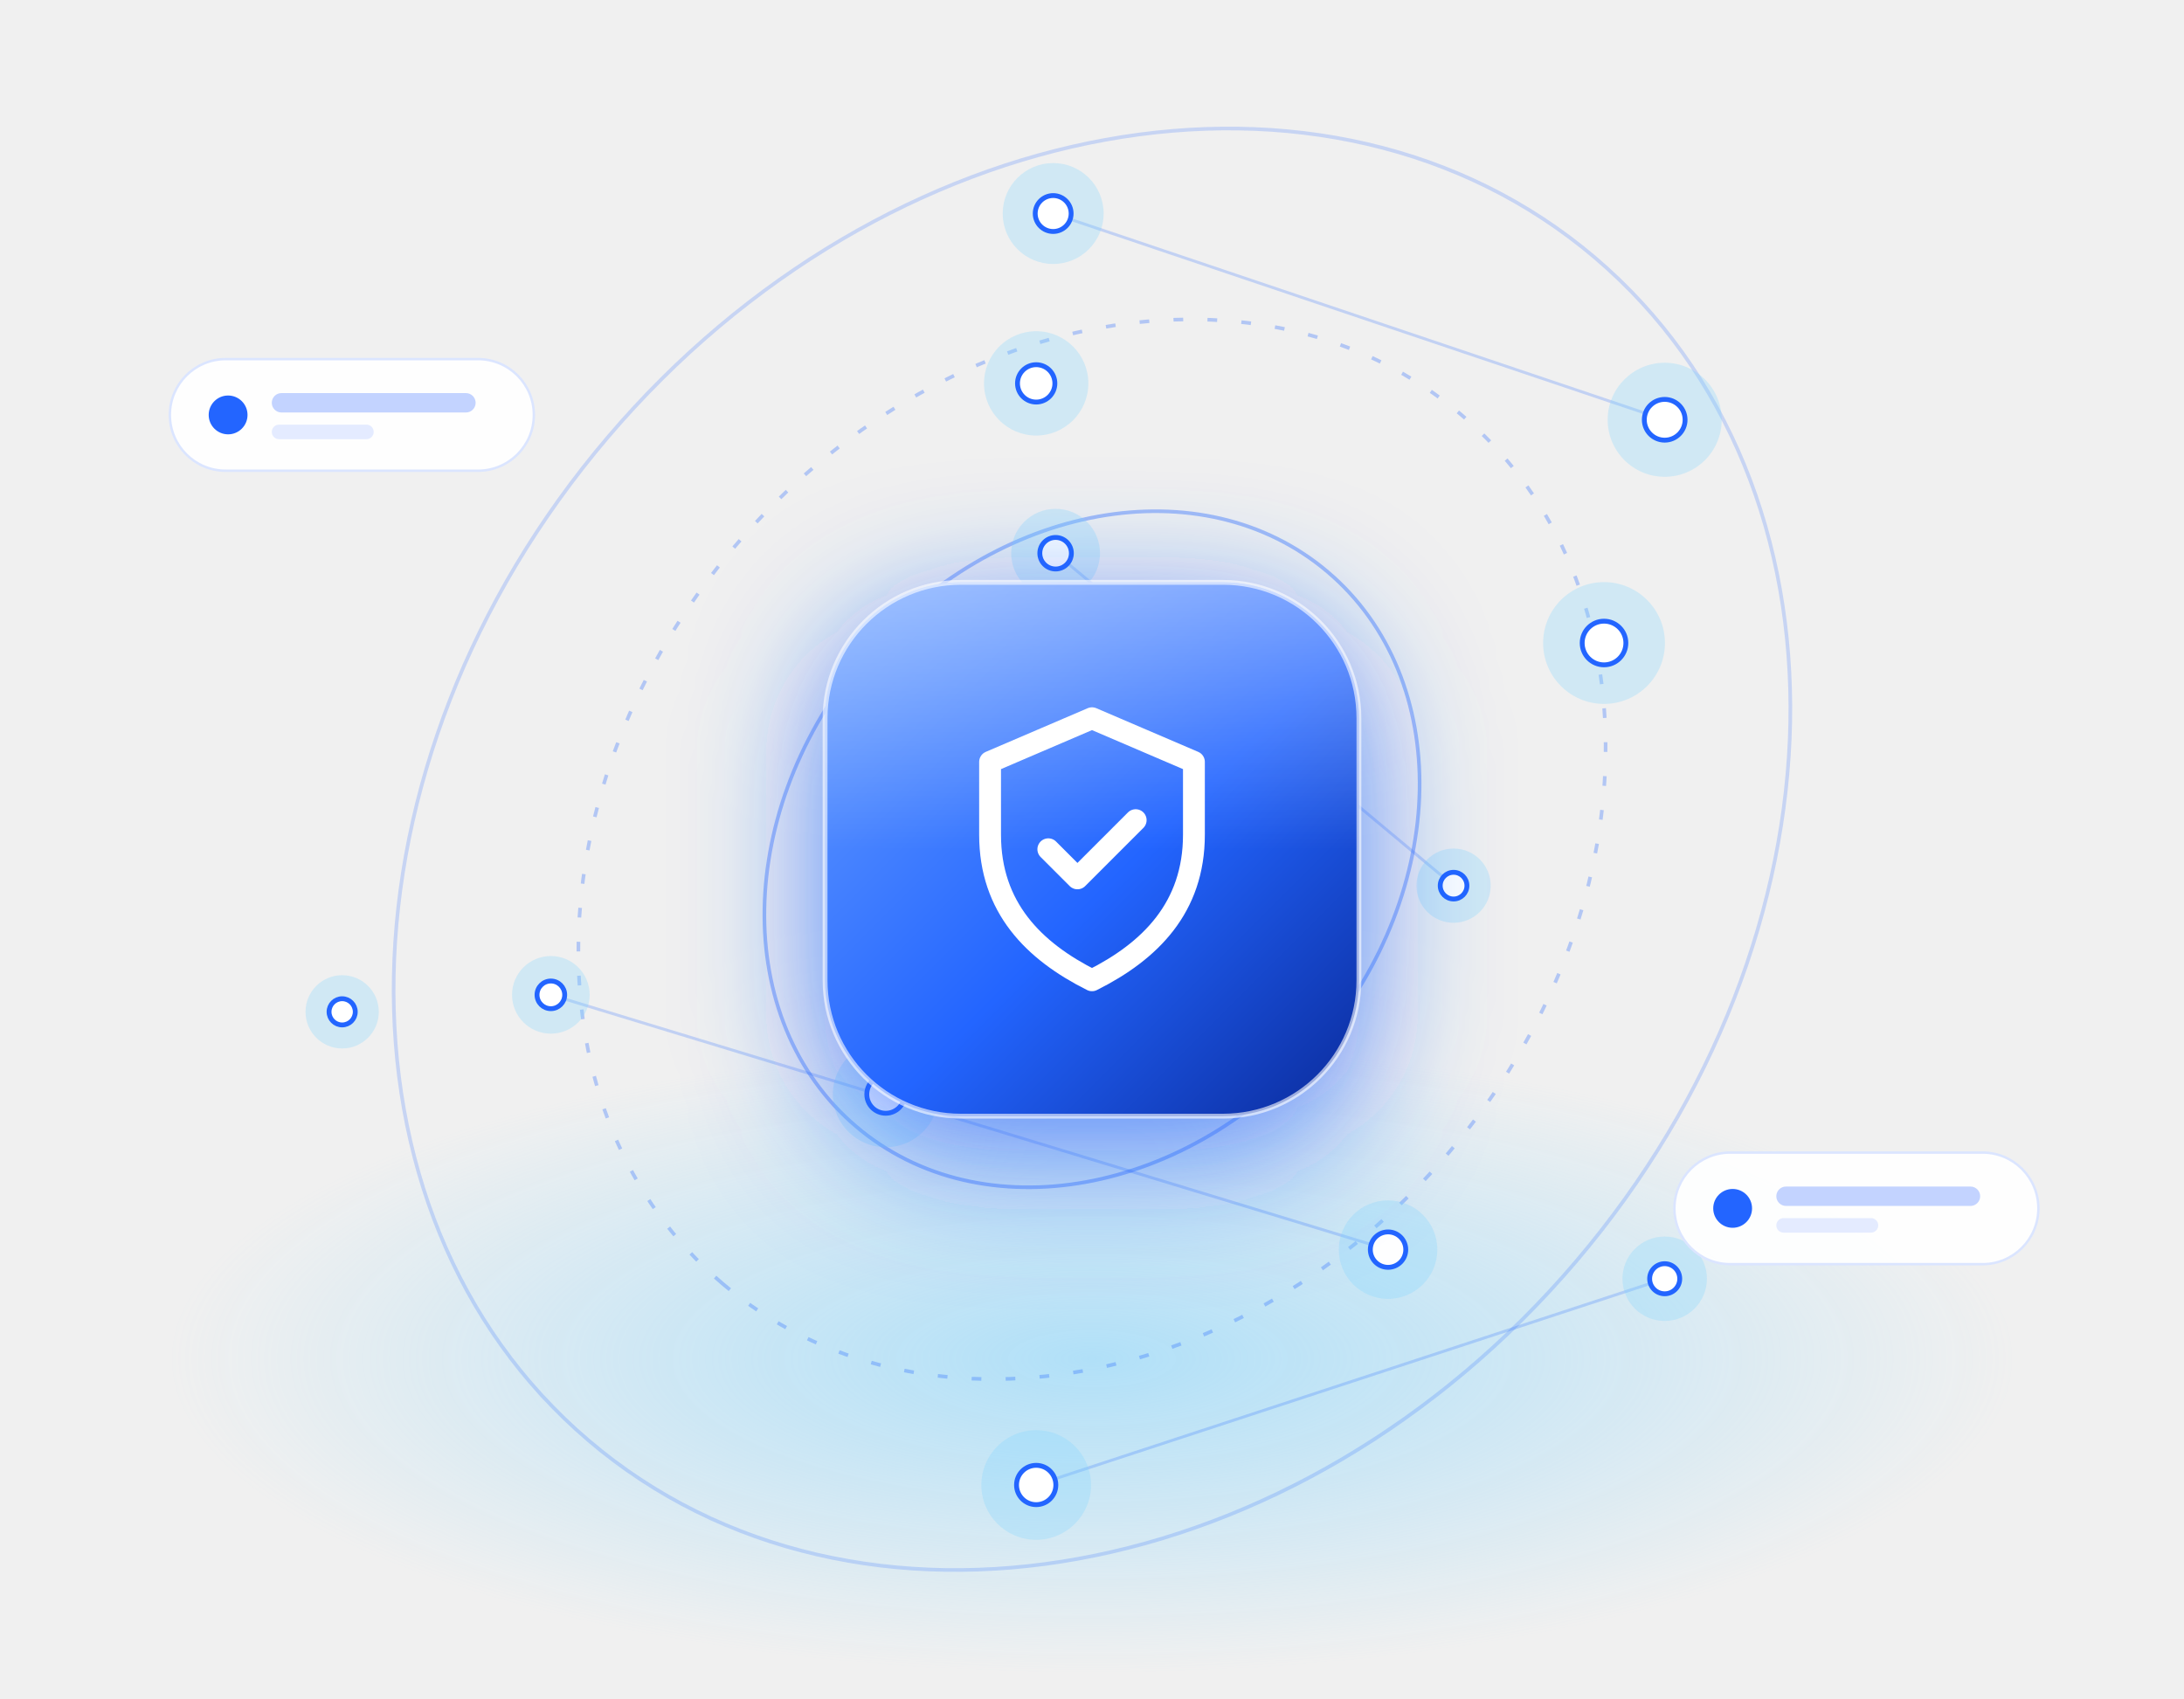
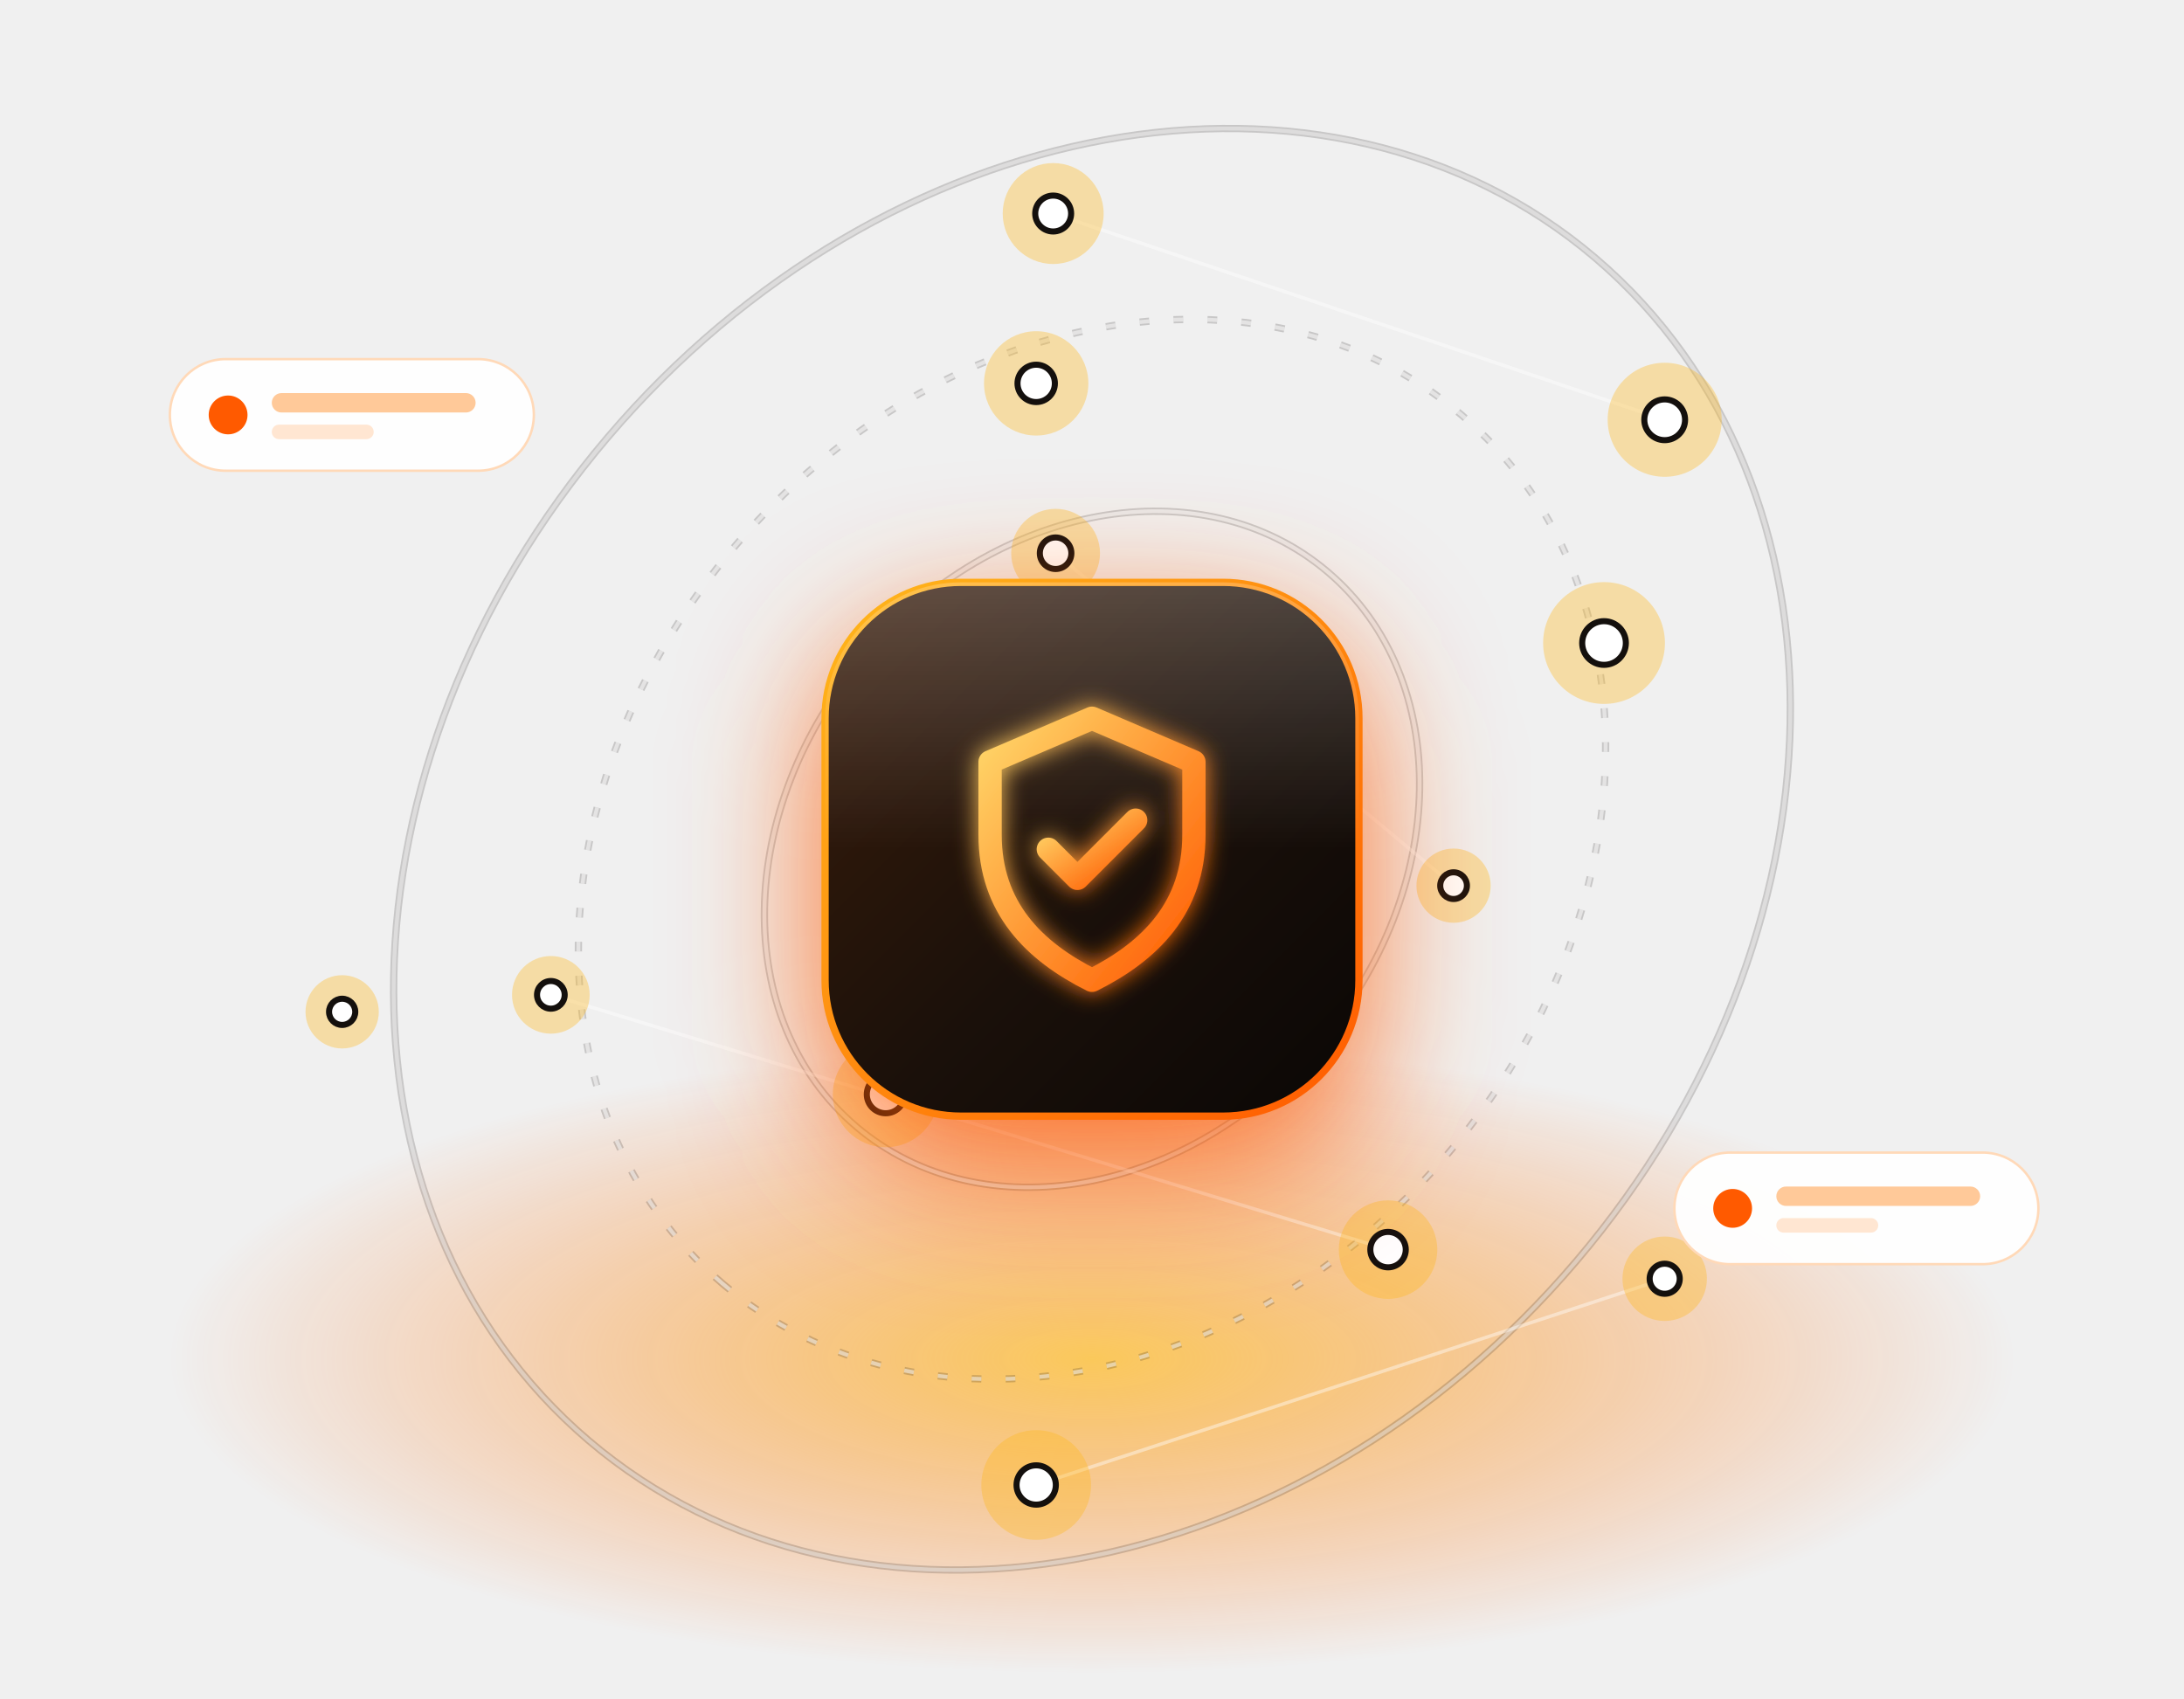
<svg xmlns="http://www.w3.org/2000/svg" viewBox="0 0 900 700" width="900" height="700" fill="none">
  <defs>
    <radialGradient id="glow" cx="50%" cy="50%" r="50%">
-       <stop offset="0%" stop-color="#7dd3ff" stop-opacity=".55" />
-       <stop offset="100%" stop-color="#7dd3ff" stop-opacity="0" />
+       <stop offset="0%" stop-color="#FFB81C" stop-opacity=".7" />
+       <stop offset="100%" stop-color="#FF5A00" stop-opacity="0" />
    </radialGradient>
    <linearGradient id="tile" x1="0" y1="0" x2="1" y2="1">
-       <stop offset="0%" stop-color="#6aa0ff" />
-       <stop offset="55%" stop-color="#2365ff" />
-       <stop offset="100%" stop-color="#0a2a9a" />
+       <stop offset="0%" stop-color="#3A1D0B" />
+       <stop offset="55%" stop-color="#1A100A" />
+       <stop offset="100%" stop-color="#0A0705" />
+     </linearGradient>
+     <linearGradient id="edge" x1="0" y1="0" x2="1" y2="1">
+       <stop offset="0%" stop-color="#FFB81C" />
+       <stop offset="100%" stop-color="#FF5A00" />
+     </linearGradient>
+     <linearGradient id="ico" x1="0" y1="0" x2="1" y2="1">
+       <stop offset="0%" stop-color="#FFD76A" />
+       <stop offset="100%" stop-color="#FF5A00" />
    </linearGradient>
    <linearGradient id="shine" x1="0" y1="0" x2="0" y2="1">
-       <stop offset="0%" stop-color="#fff" stop-opacity=".38" />
+       <stop offset="0%" stop-color="#fff" stop-opacity=".22" />
      <stop offset="100%" stop-color="#fff" stop-opacity="0" />
    </linearGradient>
    <filter id="blur" x="-50%" y="-50%" width="200%" height="200%">
-       <feGaussianBlur stdDeviation="28" />
+       <feGaussianBlur stdDeviation="30" />
    </filter>
-     <filter id="soft" x="-50%" y="-50%" width="200%" height="200%">
-       <feGaussianBlur stdDeviation="4" />
+     <filter id="iglow" x="-30%" y="-30%" width="160%" height="160%">
+       <feGaussianBlur stdDeviation="0.8" result="b" />
+       <feMerge>
+         <feMergeNode in="b" />
+         <feMergeNode in="SourceGraphic" />
+       </feMerge>
    </filter>
    <clipPath id="clip">
      <rect x="340" y="240" width="220" height="220" rx="56" />
    </clipPath>
  </defs>
  <ellipse cx="450" cy="560" rx="380" ry="130" fill="url(#glow)" />
  <g transform="rotate(130.4 450 350)">
-     <ellipse cx="450" cy="350" rx="150" ry="123" stroke="#2365ff" stroke-opacity=".38" stroke-width="1.5" />
-     <ellipse cx="450" cy="350" rx="235" ry="193" stroke="#2365ff" stroke-opacity=".3" stroke-width="1.5" stroke-dasharray="4 10" />
-     <ellipse cx="450" cy="350" rx="320" ry="262" stroke="#2365ff" stroke-opacity=".2" stroke-width="1.5" />
+     <ellipse cx="450" cy="350" rx="150" ry="123" stroke="#14100D" stroke-opacity=".18" stroke-width="3" />
+     <ellipse cx="450" cy="350" rx="150" ry="123" stroke="#fff" stroke-opacity="0.6" stroke-width="1.6" />
+     <ellipse cx="450" cy="350" rx="235" ry="193" stroke="#14100D" stroke-opacity=".18" stroke-width="3" stroke-dasharray="4 10" />
+     <ellipse cx="450" cy="350" rx="235" ry="193" stroke="#fff" stroke-opacity="0.5" stroke-width="1.6" stroke-dasharray="4 10" />
+     <ellipse cx="450" cy="350" rx="320" ry="262" stroke="#14100D" stroke-opacity=".18" stroke-width="3" />
+     <ellipse cx="450" cy="350" rx="320" ry="262" stroke="#fff" stroke-opacity="0.38" stroke-width="1.6" />
  </g>
-   <line x1="435" y1="228" x2="599" y2="365" stroke="#2365ff" stroke-opacity=".22" stroke-width="1.2" />
-   <line x1="572" y1="515" x2="227" y2="410" stroke="#2365ff" stroke-opacity=".22" stroke-width="1.2" />
-   <line x1="434" y1="88" x2="686" y2="173" stroke="#2365ff" stroke-opacity=".22" stroke-width="1.2" />
-   <line x1="686" y1="527" x2="427" y2="612" stroke="#2365ff" stroke-opacity=".22" stroke-width="1.2" />
-   <circle cx="435" cy="228" r="18.3" fill="#7dd3ff" fill-opacity=".28" />
-   <circle cx="435" cy="228" r="6.5" fill="#fff" stroke="#2365ff" stroke-width="2" />
-   <circle cx="599" cy="365" r="15.3" fill="#7dd3ff" fill-opacity=".28" />
-   <circle cx="599" cy="365" r="5.5" fill="#fff" stroke="#2365ff" stroke-width="2" />
-   <circle cx="365" cy="451" r="21.8" fill="#7dd3ff" fill-opacity=".28" />
-   <circle cx="365" cy="451" r="7.8" fill="#fff" stroke="#2365ff" stroke-width="2" />
-   <circle cx="661" cy="265" r="25.1" fill="#7dd3ff" fill-opacity=".28" />
-   <circle cx="661" cy="265" r="9.0" fill="#fff" stroke="#2365ff" stroke-width="2" />
-   <circle cx="572" cy="515" r="20.3" fill="#7dd3ff" fill-opacity=".28" />
-   <circle cx="572" cy="515" r="7.3" fill="#fff" stroke="#2365ff" stroke-width="2" />
-   <circle cx="227" cy="410" r="16.0" fill="#7dd3ff" fill-opacity=".28" />
-   <circle cx="227" cy="410" r="5.7" fill="#fff" stroke="#2365ff" stroke-width="2" />
-   <circle cx="427" cy="158" r="21.5" fill="#7dd3ff" fill-opacity=".28" />
-   <circle cx="427" cy="158" r="7.7" fill="#fff" stroke="#2365ff" stroke-width="2" />
-   <circle cx="434" cy="88" r="20.8" fill="#7dd3ff" fill-opacity=".28" />
-   <circle cx="434" cy="88" r="7.4" fill="#fff" stroke="#2365ff" stroke-width="2" />
-   <circle cx="686" cy="173" r="23.5" fill="#7dd3ff" fill-opacity=".28" />
-   <circle cx="686" cy="173" r="8.4" fill="#fff" stroke="#2365ff" stroke-width="2" />
-   <circle cx="686" cy="527" r="17.4" fill="#7dd3ff" fill-opacity=".28" />
-   <circle cx="686" cy="527" r="6.2" fill="#fff" stroke="#2365ff" stroke-width="2" />
-   <circle cx="427" cy="612" r="22.6" fill="#7dd3ff" fill-opacity=".28" />
-   <circle cx="427" cy="612" r="8.1" fill="#fff" stroke="#2365ff" stroke-width="2" />
-   <circle cx="141" cy="417" r="15.1" fill="#7dd3ff" fill-opacity=".28" />
-   <circle cx="141" cy="417" r="5.4" fill="#fff" stroke="#2365ff" stroke-width="2" />
-   <rect x="340" y="254" width="220" height="220" rx="56" fill="#2365ff" fill-opacity=".75" filter="url(#blur)" />
-   <rect x="340" y="240" width="220" height="220" rx="56" fill="url(#tile)" stroke="#fff" stroke-opacity=".6" stroke-width="2" />
+   <line x1="435" y1="228" x2="599" y2="365" stroke="#fff" stroke-opacity=".42" stroke-width="1.4" />
+   <line x1="572" y1="515" x2="227" y2="410" stroke="#fff" stroke-opacity=".42" stroke-width="1.4" />
+   <line x1="434" y1="88" x2="686" y2="173" stroke="#fff" stroke-opacity=".42" stroke-width="1.4" />
+   <line x1="686" y1="527" x2="427" y2="612" stroke="#fff" stroke-opacity=".42" stroke-width="1.4" />
+   <circle cx="435" cy="228" r="18.3" fill="#FFB81C" fill-opacity=".35" />
+   <circle cx="435" cy="228" r="6.5" fill="#fff" stroke="#14100D" stroke-width="2.5" />
+   <circle cx="599" cy="365" r="15.3" fill="#FFB81C" fill-opacity=".35" />
+   <circle cx="599" cy="365" r="5.5" fill="#fff" stroke="#14100D" stroke-width="2.5" />
+   <circle cx="365" cy="451" r="21.8" fill="#FFB81C" fill-opacity=".35" />
+   <circle cx="365" cy="451" r="7.8" fill="#fff" stroke="#14100D" stroke-width="2.5" />
+   <circle cx="661" cy="265" r="25.1" fill="#FFB81C" fill-opacity=".35" />
+   <circle cx="661" cy="265" r="9.0" fill="#fff" stroke="#14100D" stroke-width="2.5" />
+   <circle cx="572" cy="515" r="20.3" fill="#FFB81C" fill-opacity=".35" />
+   <circle cx="572" cy="515" r="7.3" fill="#fff" stroke="#14100D" stroke-width="2.5" />
+   <circle cx="227" cy="410" r="16.0" fill="#FFB81C" fill-opacity=".35" />
+   <circle cx="227" cy="410" r="5.7" fill="#fff" stroke="#14100D" stroke-width="2.5" />
+   <circle cx="427" cy="158" r="21.5" fill="#FFB81C" fill-opacity=".35" />
+   <circle cx="427" cy="158" r="7.7" fill="#fff" stroke="#14100D" stroke-width="2.5" />
+   <circle cx="434" cy="88" r="20.8" fill="#FFB81C" fill-opacity=".35" />
+   <circle cx="434" cy="88" r="7.4" fill="#fff" stroke="#14100D" stroke-width="2.5" />
+   <circle cx="686" cy="173" r="23.5" fill="#FFB81C" fill-opacity=".35" />
+   <circle cx="686" cy="173" r="8.4" fill="#fff" stroke="#14100D" stroke-width="2.5" />
+   <circle cx="686" cy="527" r="17.4" fill="#FFB81C" fill-opacity=".35" />
+   <circle cx="686" cy="527" r="6.2" fill="#fff" stroke="#14100D" stroke-width="2.5" />
+   <circle cx="427" cy="612" r="22.6" fill="#FFB81C" fill-opacity=".35" />
+   <circle cx="427" cy="612" r="8.1" fill="#fff" stroke="#14100D" stroke-width="2.5" />
+   <circle cx="141" cy="417" r="15.1" fill="#FFB81C" fill-opacity=".35" />
+   <circle cx="141" cy="417" r="5.4" fill="#fff" stroke="#14100D" stroke-width="2.5" />
+   <rect x="340" y="260" width="220" height="220" rx="56" fill="#FF5A00" fill-opacity=".85" filter="url(#blur)" />
+   <rect x="340" y="240" width="220" height="220" rx="56" fill="url(#tile)" stroke="url(#edge)" stroke-width="3" />
  <g clip-path="url(#clip)">
    <rect x="340" y="240" width="220" height="110" fill="url(#shine)" />
  </g>
-   <g transform="translate(378 278) scale(6)" stroke="#fff" stroke-width="1.5" stroke-linecap="round" stroke-linejoin="round">
+   <g transform="translate(378 278) scale(6)" stroke="url(#ico)" stroke-width="1.6" stroke-linecap="round" stroke-linejoin="round" filter="url(#iglow)">
    <path d="M12 3l7 3v5c0 5-3 8-7 10-4-2-7-5-7-10V6l7-3z" />
    <path d="M9 12l2 2 4-4" />
  </g>
  <g transform="translate(70 148)">
-     <rect width="150" height="46" rx="23" fill="#fff" fill-opacity=".92" stroke="#dbe5ff" />
-     <circle cx="24" cy="23" r="8" fill="#2365ff" />
-     <rect x="42" y="14" width="84" height="8" rx="4" fill="#c3d3ff" />
-     <rect x="42" y="27" width="42" height="6" rx="3" fill="#e4ebff" />
+     <rect width="150" height="46" rx="23" fill="#fff" fill-opacity=".95" stroke="#FFD9B8" />
+     <circle cx="24" cy="23" r="8" fill="#FF5A00" />
+     <rect x="42" y="14" width="84" height="8" rx="4" fill="#FFC999" />
+     <rect x="42" y="27" width="42" height="6" rx="3" fill="#FFE6D2" />
  </g>
  <g transform="translate(690 475)">
-     <rect width="150" height="46" rx="23" fill="#fff" fill-opacity=".92" stroke="#dbe5ff" />
-     <circle cx="24" cy="23" r="8" fill="#2365ff" />
-     <rect x="42" y="14" width="84" height="8" rx="4" fill="#c3d3ff" />
-     <rect x="42" y="27" width="42" height="6" rx="3" fill="#e4ebff" />
+     <rect width="150" height="46" rx="23" fill="#fff" fill-opacity=".95" stroke="#FFD9B8" />
+     <circle cx="24" cy="23" r="8" fill="#FF5A00" />
+     <rect x="42" y="14" width="84" height="8" rx="4" fill="#FFC999" />
+     <rect x="42" y="27" width="42" height="6" rx="3" fill="#FFE6D2" />
  </g>
</svg>
